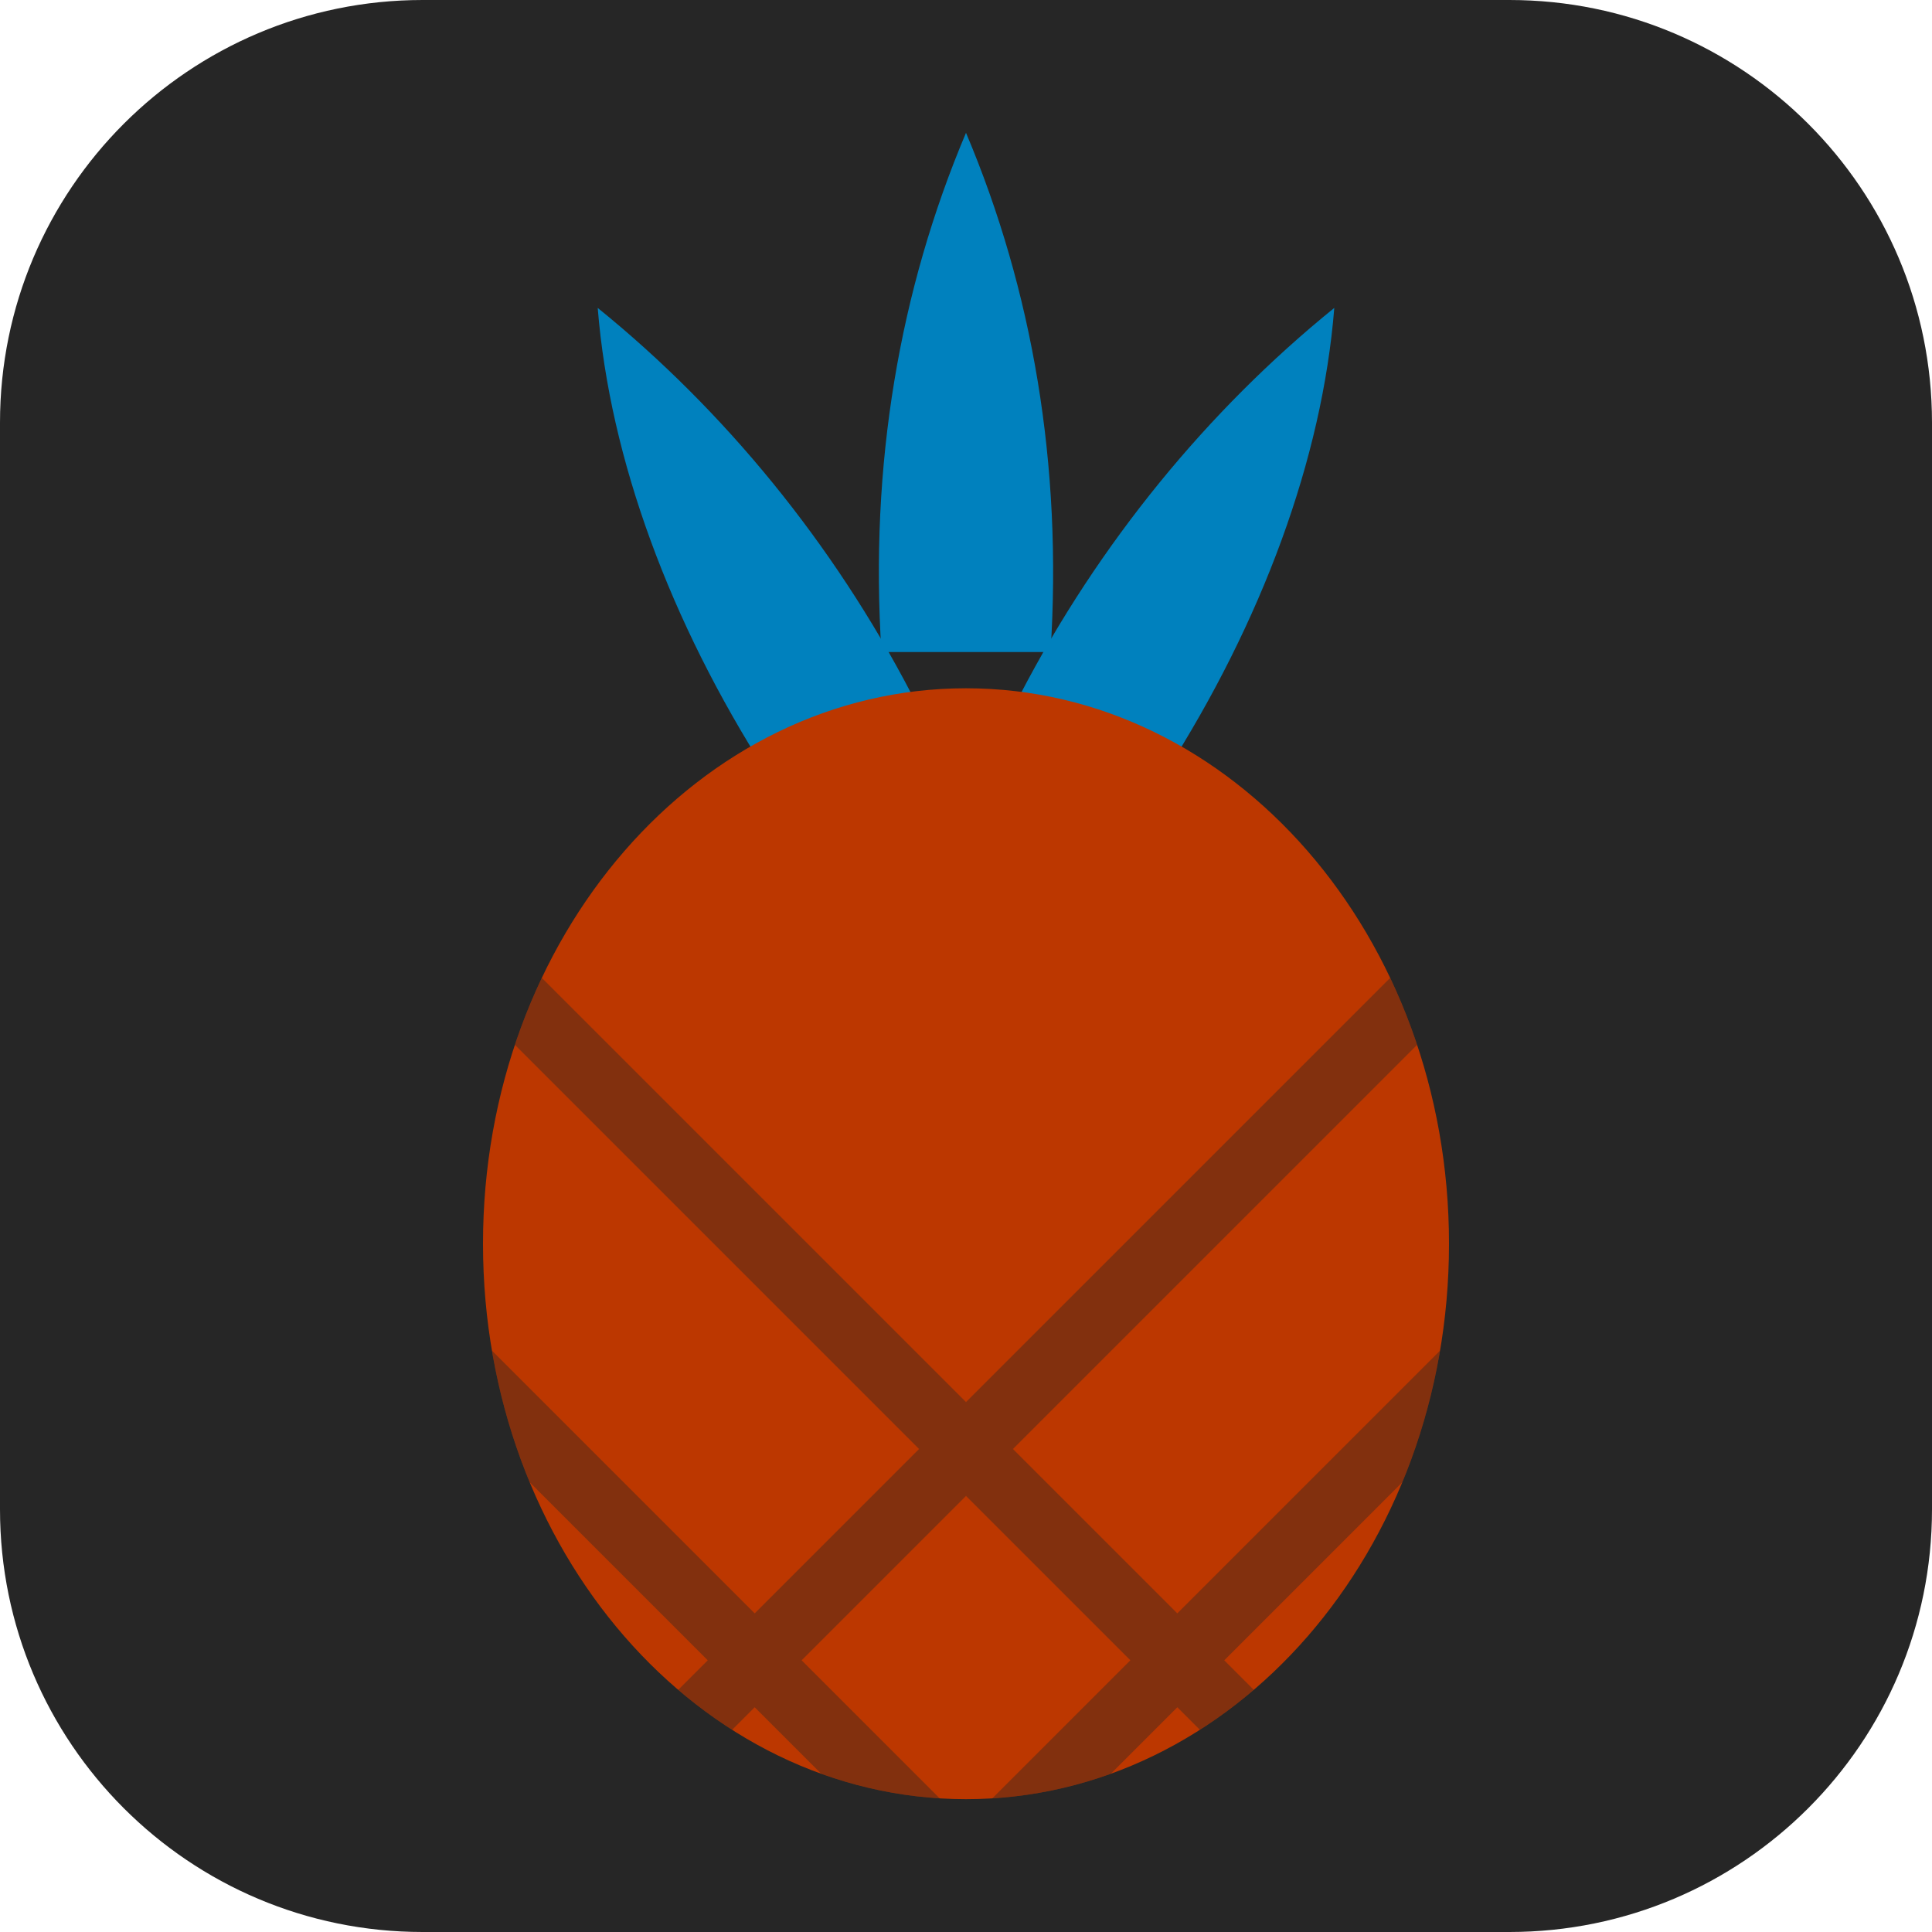
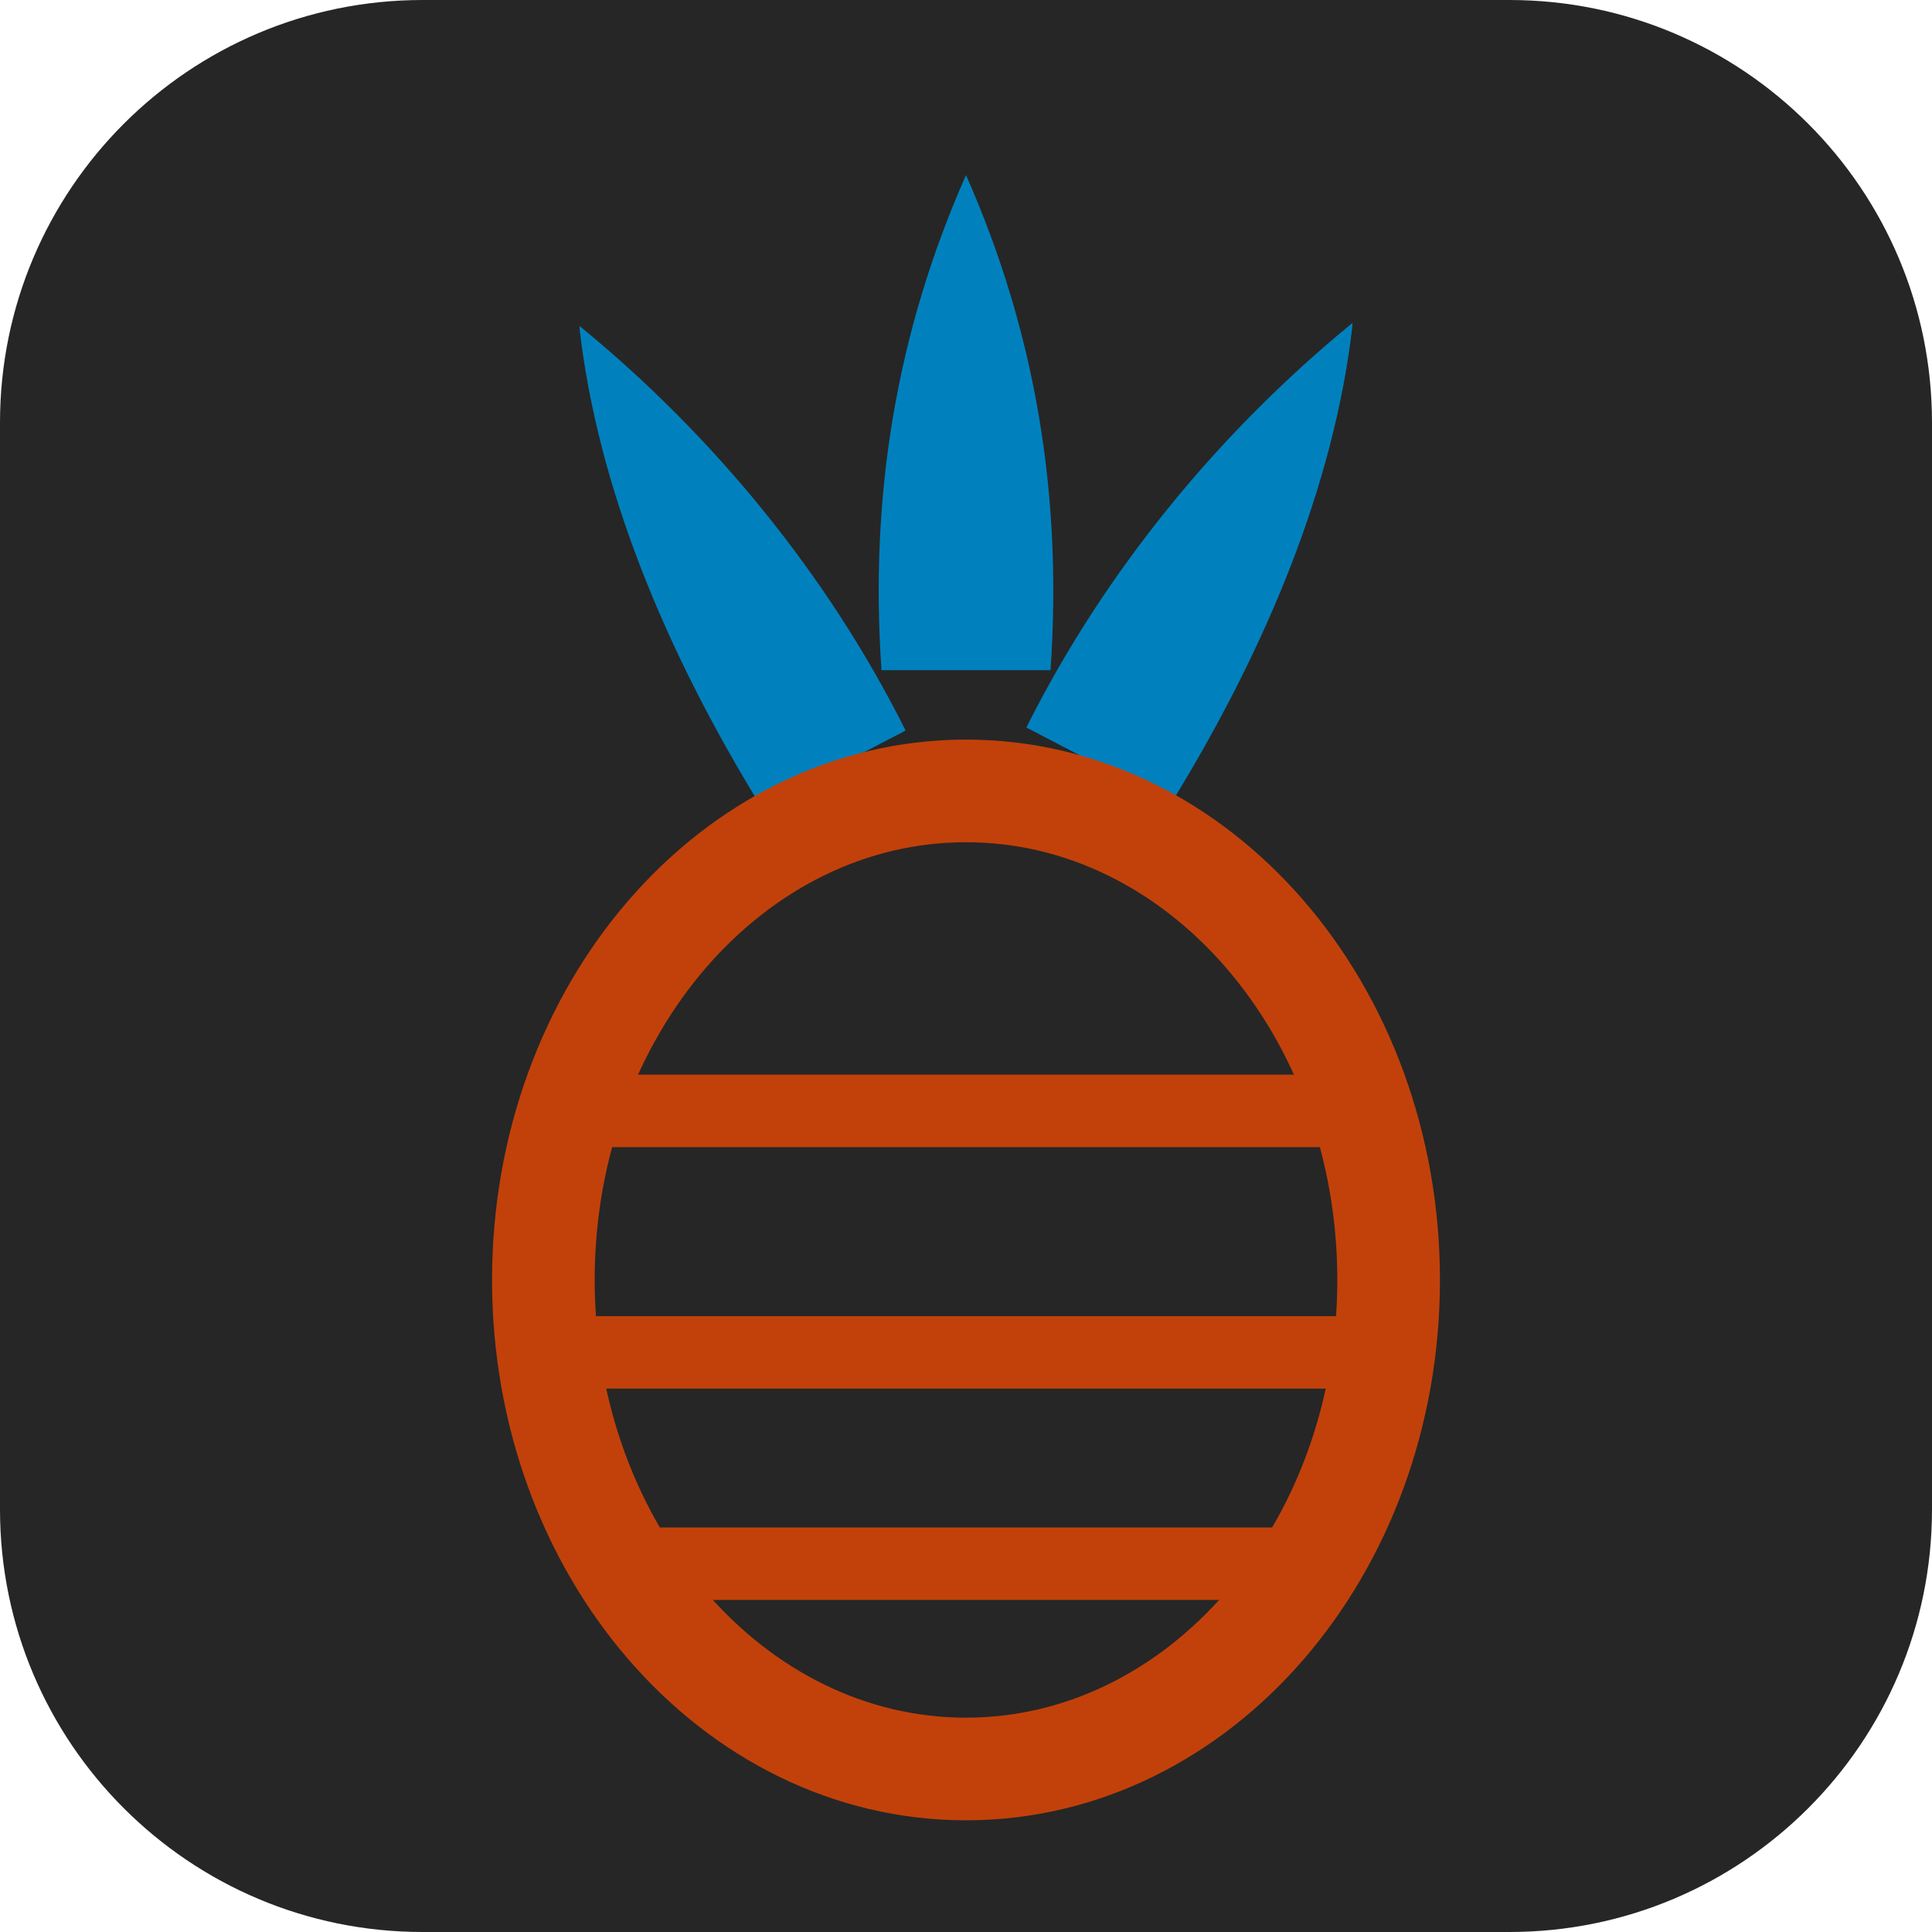
<svg xmlns="http://www.w3.org/2000/svg" viewBox="0 0 32 32">
  <rect width="32" height="32" rx="7" fill="#262626" />
  <g fill="#0081be">
-     <path d="M16 2.2c1.1 2.6 1.6 5.5 1.4 8.6h-2.8c-.2-3.1.3-6 1.4-8.6Z" />
-     <path d="M9.9 5.1c2.1 1.7 3.9 3.9 5.2 6.4l-2.4 1.3c-1.6-2.5-2.6-5.2-2.8-7.7Z" />
-     <path d="M22.1 5.1c-.2 2.5-1.2 5.2-2.8 7.7l-2.4-1.3c1.3-2.5 3.1-4.7 5.2-6.4Z" />
+     <path d="M16 2.9c1.15 2.6 1.6 5.3 1.4 8.2h-2.8c-.2-2.9.25-5.6 1.4-8.2Z" />
+     <path d="M9.6 5.4c2.2 1.8 4.1 4.1 5.4 6.7l-2.4 1.25c-1.6-2.6-2.7-5.3-3-7.9Z" />
+     <path d="M22.4 5.4c-.3 2.6-1.4 5.3-3 7.9l-2.4-1.25c1.3-2.6 3.2-4.9 5.4-6.7Z" />
  </g>
-   <clipPath id="b">
-     <ellipse cx="16" cy="20.6" rx="8" ry="9.2" />
-   </clipPath>
-   <ellipse cx="16" cy="20.6" rx="8" ry="9.2" fill="#bc3700" />
-   <g clip-path="url(#b)" stroke="#262626" stroke-opacity=".38" stroke-width="1.1">
-     <path d="M4 12 26 34M4 19 23 38M4 26 17 39M28 12 6 34M28 19 9 38M28 26 15 39" />
+   <ellipse cx="16" cy="21.2" rx="7" ry="8.1" fill="none" stroke="#c2410a" stroke-width="1.7" />
+   <g fill="none" stroke="#c2410a" stroke-width="1.2" stroke-linecap="round">
+     <path d="M10.1 18.4h11.8" />
+     <path d="M9.8 22.4h12.4" />
+     <path d="M10.7 25.9h10.6" />
  </g>
</svg>
